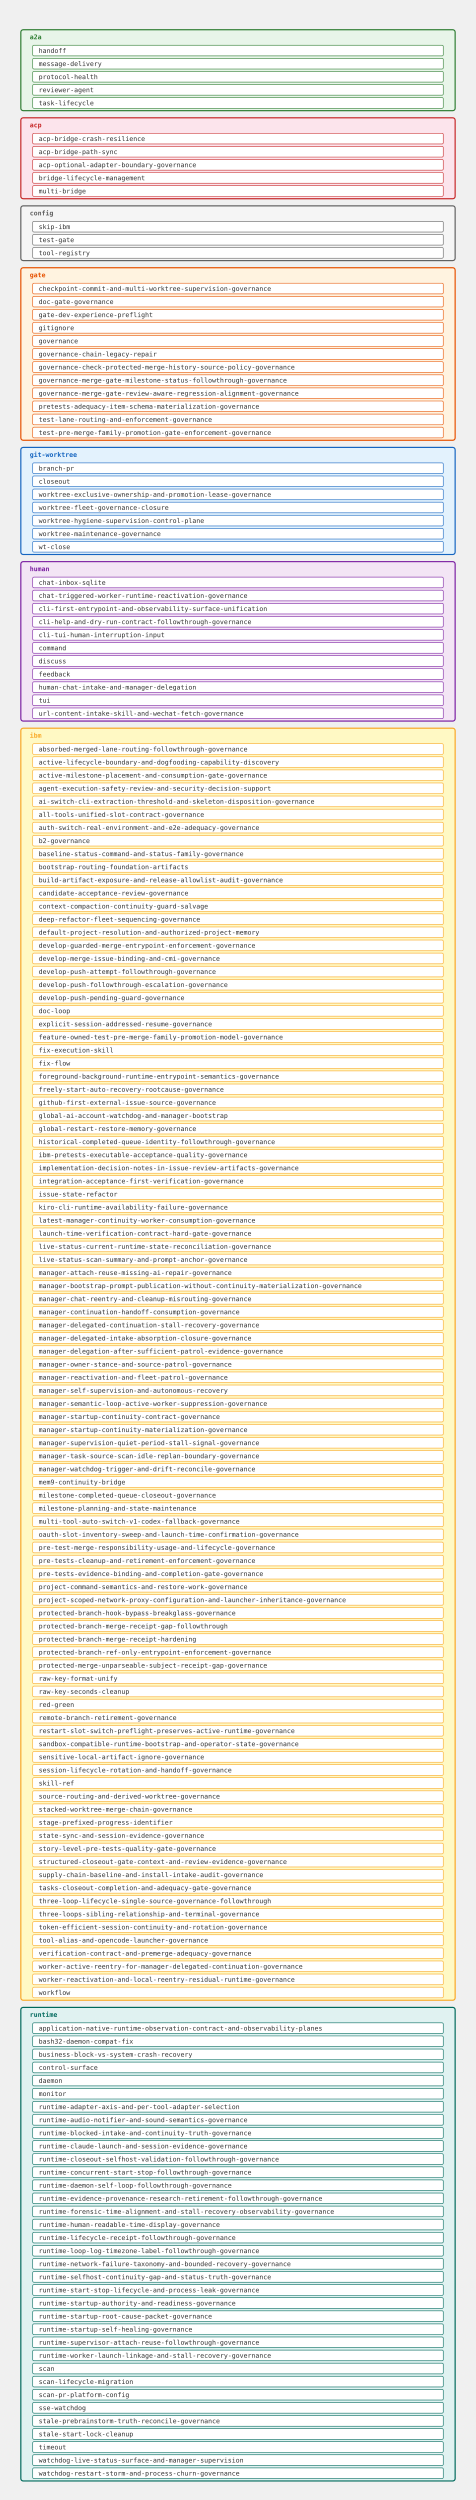
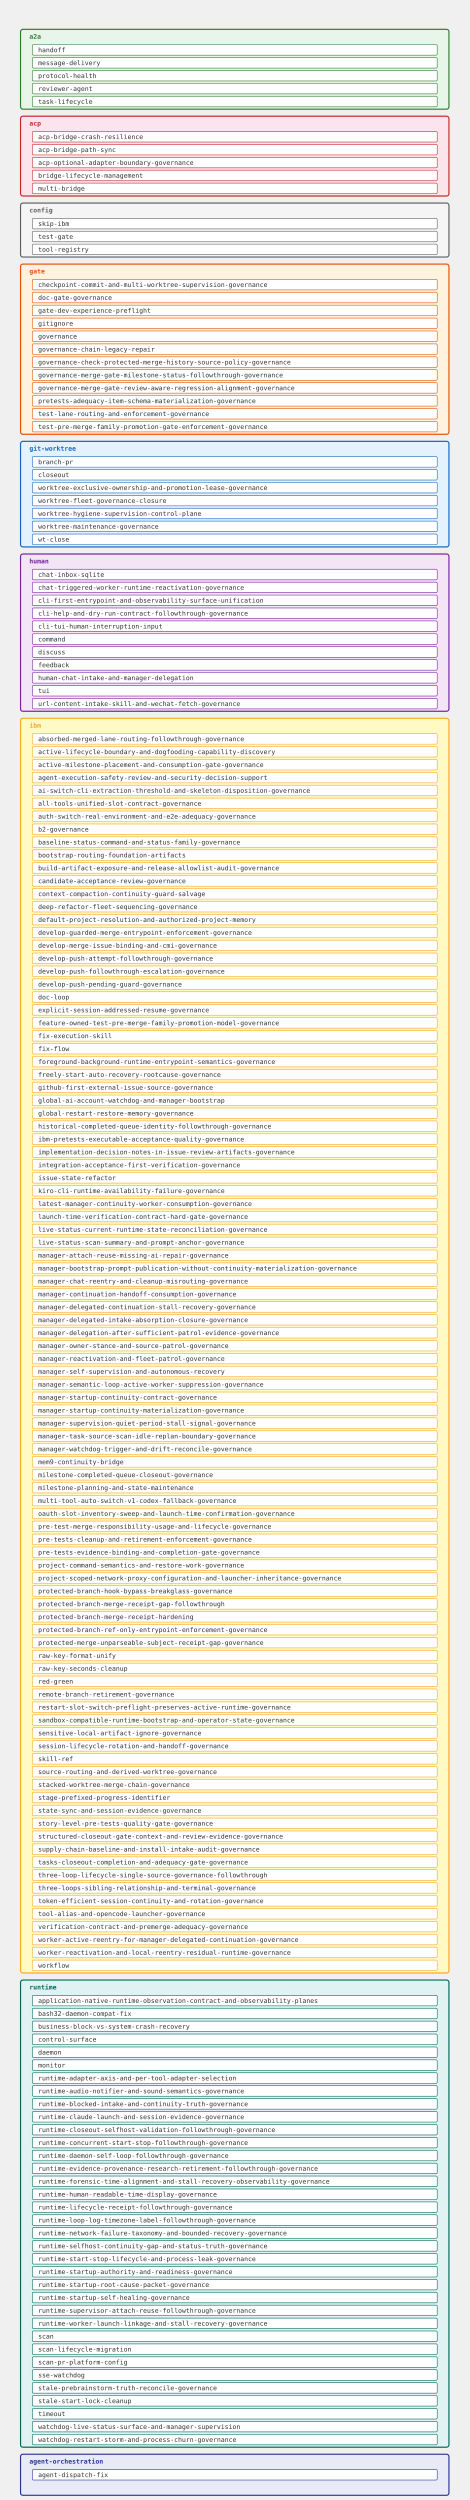
- <svg xmlns="http://www.w3.org/2000/svg" viewBox="0 0 800 4202" width="800">
+ <svg xmlns="http://www.w3.org/2000/svg" viewBox="0 0 800 4260" width="800">
  <style>text { font-family: monospace; font-size: 11px; }</style>
  <rect id="epic-a2a" x="35" y="50" width="730" height="136" fill="#e8f5e9" stroke="#2e7d32" stroke-width="2" rx="4" />
  <text x="50" y="66" font-size="14" font-weight="bold" fill="#2e7d32">a2a</text>
  <rect id="story-handoff" x="55" y="76" width="690" height="18" fill="#fff" stroke="#2e7d32" stroke-width="1" rx="2" />
  <text x="65" y="89" fill="#333">handoff</text>
  <rect id="story-message-delivery" x="55" y="98" width="690" height="18" fill="#fff" stroke="#2e7d32" stroke-width="1" rx="2" />
  <text x="65" y="111" fill="#333">message-delivery</text>
  <rect id="story-protocol-health" x="55" y="120" width="690" height="18" fill="#fff" stroke="#2e7d32" stroke-width="1" rx="2" />
  <text x="65" y="133" fill="#333">protocol-health</text>
  <rect id="story-reviewer-agent" x="55" y="142" width="690" height="18" fill="#fff" stroke="#2e7d32" stroke-width="1" rx="2" />
  <text x="65" y="155" fill="#333">reviewer-agent</text>
  <rect id="story-task-lifecycle" x="55" y="164" width="690" height="18" fill="#fff" stroke="#2e7d32" stroke-width="1" rx="2" />
  <text x="65" y="177" fill="#333">task-lifecycle</text>
  <rect id="epic-acp" x="35" y="198" width="730" height="136" fill="#fce4ec" stroke="#c62828" stroke-width="2" rx="4" />
  <text x="50" y="214" font-size="14" font-weight="bold" fill="#c62828">acp</text>
  <rect id="story-acp-bridge-crash-resilience" x="55" y="224" width="690" height="18" fill="#fff" stroke="#c62828" stroke-width="1" rx="2" />
  <text x="65" y="237" fill="#333">acp-bridge-crash-resilience</text>
  <rect id="story-acp-bridge-path-sync" x="55" y="246" width="690" height="18" fill="#fff" stroke="#c62828" stroke-width="1" rx="2" />
  <text x="65" y="259" fill="#333">acp-bridge-path-sync</text>
  <rect id="story-acp-optional-adapter-boundary-governance" x="55" y="268" width="690" height="18" fill="#fff" stroke="#c62828" stroke-width="1" rx="2" />
  <text x="65" y="281" fill="#333">acp-optional-adapter-boundary-governance</text>
  <rect id="story-bridge-lifecycle-management" x="55" y="290" width="690" height="18" fill="#fff" stroke="#c62828" stroke-width="1" rx="2" />
  <text x="65" y="303" fill="#333">bridge-lifecycle-management</text>
  <rect id="story-multi-bridge" x="55" y="312" width="690" height="18" fill="#fff" stroke="#c62828" stroke-width="1" rx="2" />
  <text x="65" y="325" fill="#333">multi-bridge</text>
  <rect id="epic-config" x="35" y="346" width="730" height="92" fill="#f5f5f5" stroke="#616161" stroke-width="2" rx="4" />
  <text x="50" y="362" font-size="14" font-weight="bold" fill="#616161">config</text>
  <rect id="story-skip-ibm" x="55" y="372" width="690" height="18" fill="#fff" stroke="#616161" stroke-width="1" rx="2" />
  <text x="65" y="385" fill="#333">skip-ibm</text>
  <rect id="story-test-gate" x="55" y="394" width="690" height="18" fill="#fff" stroke="#616161" stroke-width="1" rx="2" />
  <text x="65" y="407" fill="#333">test-gate</text>
  <rect id="story-tool-registry" x="55" y="416" width="690" height="18" fill="#fff" stroke="#616161" stroke-width="1" rx="2" />
  <text x="65" y="429" fill="#333">tool-registry</text>
  <rect id="epic-gate" x="35" y="450" width="730" height="290" fill="#fff3e0" stroke="#e65100" stroke-width="2" rx="4" />
  <text x="50" y="466" font-size="14" font-weight="bold" fill="#e65100">gate</text>
  <rect id="story-checkpoint-commit-and-multi-worktree-supervision-governance" x="55" y="476" width="690" height="18" fill="#fff" stroke="#e65100" stroke-width="1" rx="2" />
  <text x="65" y="489" fill="#333">checkpoint-commit-and-multi-worktree-supervision-governance</text>
  <rect id="story-doc-gate-governance" x="55" y="498" width="690" height="18" fill="#fff" stroke="#e65100" stroke-width="1" rx="2" />
  <text x="65" y="511" fill="#333">doc-gate-governance</text>
  <rect id="story-gate-dev-experience-preflight" x="55" y="520" width="690" height="18" fill="#fff" stroke="#e65100" stroke-width="1" rx="2" />
  <text x="65" y="533" fill="#333">gate-dev-experience-preflight</text>
  <rect id="story-gitignore" x="55" y="542" width="690" height="18" fill="#fff" stroke="#e65100" stroke-width="1" rx="2" />
  <text x="65" y="555" fill="#333">gitignore</text>
  <rect id="story-governance" x="55" y="564" width="690" height="18" fill="#fff" stroke="#e65100" stroke-width="1" rx="2" />
  <text x="65" y="577" fill="#333">governance</text>
  <rect id="story-governance-chain-legacy-repair" x="55" y="586" width="690" height="18" fill="#fff" stroke="#e65100" stroke-width="1" rx="2" />
  <text x="65" y="599" fill="#333">governance-chain-legacy-repair</text>
  <rect id="story-governance-check-protected-merge-history-source-policy-governance" x="55" y="608" width="690" height="18" fill="#fff" stroke="#e65100" stroke-width="1" rx="2" />
  <text x="65" y="621" fill="#333">governance-check-protected-merge-history-source-policy-governance</text>
  <rect id="story-governance-merge-gate-milestone-status-followthrough-governance" x="55" y="630" width="690" height="18" fill="#fff" stroke="#e65100" stroke-width="1" rx="2" />
  <text x="65" y="643" fill="#333">governance-merge-gate-milestone-status-followthrough-governance</text>
  <rect id="story-governance-merge-gate-review-aware-regression-alignment-governance" x="55" y="652" width="690" height="18" fill="#fff" stroke="#e65100" stroke-width="1" rx="2" />
  <text x="65" y="665" fill="#333">governance-merge-gate-review-aware-regression-alignment-governance</text>
  <rect id="story-pretests-adequacy-item-schema-materialization-governance" x="55" y="674" width="690" height="18" fill="#fff" stroke="#e65100" stroke-width="1" rx="2" />
  <text x="65" y="687" fill="#333">pretests-adequacy-item-schema-materialization-governance</text>
  <rect id="story-test-lane-routing-and-enforcement-governance" x="55" y="696" width="690" height="18" fill="#fff" stroke="#e65100" stroke-width="1" rx="2" />
  <text x="65" y="709" fill="#333">test-lane-routing-and-enforcement-governance</text>
  <rect id="story-test-pre-merge-family-promotion-gate-enforcement-governance" x="55" y="718" width="690" height="18" fill="#fff" stroke="#e65100" stroke-width="1" rx="2" />
  <text x="65" y="731" fill="#333">test-pre-merge-family-promotion-gate-enforcement-governance</text>
  <rect id="epic-git-worktree" x="35" y="752" width="730" height="180" fill="#e3f2fd" stroke="#1565c0" stroke-width="2" rx="4" />
  <text x="50" y="768" font-size="14" font-weight="bold" fill="#1565c0">git-worktree</text>
  <rect id="story-branch-pr" x="55" y="778" width="690" height="18" fill="#fff" stroke="#1565c0" stroke-width="1" rx="2" />
  <text x="65" y="791" fill="#333">branch-pr</text>
  <rect id="story-closeout" x="55" y="800" width="690" height="18" fill="#fff" stroke="#1565c0" stroke-width="1" rx="2" />
  <text x="65" y="813" fill="#333">closeout</text>
  <rect id="story-worktree-exclusive-ownership-and-promotion-lease-governance" x="55" y="822" width="690" height="18" fill="#fff" stroke="#1565c0" stroke-width="1" rx="2" />
  <text x="65" y="835" fill="#333">worktree-exclusive-ownership-and-promotion-lease-governance</text>
  <rect id="story-worktree-fleet-governance-closure" x="55" y="844" width="690" height="18" fill="#fff" stroke="#1565c0" stroke-width="1" rx="2" />
  <text x="65" y="857" fill="#333">worktree-fleet-governance-closure</text>
  <rect id="story-worktree-hygiene-supervision-control-plane" x="55" y="866" width="690" height="18" fill="#fff" stroke="#1565c0" stroke-width="1" rx="2" />
  <text x="65" y="879" fill="#333">worktree-hygiene-supervision-control-plane</text>
  <rect id="story-worktree-maintenance-governance" x="55" y="888" width="690" height="18" fill="#fff" stroke="#1565c0" stroke-width="1" rx="2" />
  <text x="65" y="901" fill="#333">worktree-maintenance-governance</text>
  <rect id="story-wt-close" x="55" y="910" width="690" height="18" fill="#fff" stroke="#1565c0" stroke-width="1" rx="2" />
  <text x="65" y="923" fill="#333">wt-close</text>
  <rect id="epic-human" x="35" y="944" width="730" height="268" fill="#f3e5f5" stroke="#7b1fa2" stroke-width="2" rx="4" />
  <text x="50" y="960" font-size="14" font-weight="bold" fill="#7b1fa2">human</text>
  <rect id="story-chat-inbox-sqlite" x="55" y="970" width="690" height="18" fill="#fff" stroke="#7b1fa2" stroke-width="1" rx="2" />
  <text x="65" y="983" fill="#333">chat-inbox-sqlite</text>
  <rect id="story-chat-triggered-worker-runtime-reactivation-governance" x="55" y="992" width="690" height="18" fill="#fff" stroke="#7b1fa2" stroke-width="1" rx="2" />
  <text x="65" y="1005" fill="#333">chat-triggered-worker-runtime-reactivation-governance</text>
  <rect id="story-cli-first-entrypoint-and-observability-surface-unification" x="55" y="1014" width="690" height="18" fill="#fff" stroke="#7b1fa2" stroke-width="1" rx="2" />
  <text x="65" y="1027" fill="#333">cli-first-entrypoint-and-observability-surface-unification</text>
  <rect id="story-cli-help-and-dry-run-contract-followthrough-governance" x="55" y="1036" width="690" height="18" fill="#fff" stroke="#7b1fa2" stroke-width="1" rx="2" />
  <text x="65" y="1049" fill="#333">cli-help-and-dry-run-contract-followthrough-governance</text>
  <rect id="story-cli-tui-human-interruption-input" x="55" y="1058" width="690" height="18" fill="#fff" stroke="#7b1fa2" stroke-width="1" rx="2" />
  <text x="65" y="1071" fill="#333">cli-tui-human-interruption-input</text>
  <rect id="story-command" x="55" y="1080" width="690" height="18" fill="#fff" stroke="#7b1fa2" stroke-width="1" rx="2" />
  <text x="65" y="1093" fill="#333">command</text>
  <rect id="story-discuss" x="55" y="1102" width="690" height="18" fill="#fff" stroke="#7b1fa2" stroke-width="1" rx="2" />
  <text x="65" y="1115" fill="#333">discuss</text>
  <rect id="story-feedback" x="55" y="1124" width="690" height="18" fill="#fff" stroke="#7b1fa2" stroke-width="1" rx="2" />
  <text x="65" y="1137" fill="#333">feedback</text>
  <rect id="story-human-chat-intake-and-manager-delegation" x="55" y="1146" width="690" height="18" fill="#fff" stroke="#7b1fa2" stroke-width="1" rx="2" />
  <text x="65" y="1159" fill="#333">human-chat-intake-and-manager-delegation</text>
  <rect id="story-tui" x="55" y="1168" width="690" height="18" fill="#fff" stroke="#7b1fa2" stroke-width="1" rx="2" />
  <text x="65" y="1181" fill="#333">tui</text>
  <rect id="story-url-content-intake-skill-and-wechat-fetch-governance" x="55" y="1190" width="690" height="18" fill="#fff" stroke="#7b1fa2" stroke-width="1" rx="2" />
  <text x="65" y="1203" fill="#333">url-content-intake-skill-and-wechat-fetch-governance</text>
  <rect id="epic-ibm" x="35" y="1224" width="730" height="2138" fill="#fff9c4" stroke="#f9a825" stroke-width="2" rx="4" />
  <text x="50" y="1240" font-size="14" font-weight="bold" fill="#f9a825">ibm</text>
  <rect id="story-absorbed-merged-lane-routing-followthrough-governance" x="55" y="1250" width="690" height="18" fill="#fff" stroke="#f9a825" stroke-width="1" rx="2" />
  <text x="65" y="1263" fill="#333">absorbed-merged-lane-routing-followthrough-governance</text>
  <rect id="story-active-lifecycle-boundary-and-dogfooding-capability-discovery" x="55" y="1272" width="690" height="18" fill="#fff" stroke="#f9a825" stroke-width="1" rx="2" />
  <text x="65" y="1285" fill="#333">active-lifecycle-boundary-and-dogfooding-capability-discovery</text>
  <rect id="story-active-milestone-placement-and-consumption-gate-governance" x="55" y="1294" width="690" height="18" fill="#fff" stroke="#f9a825" stroke-width="1" rx="2" />
  <text x="65" y="1307" fill="#333">active-milestone-placement-and-consumption-gate-governance</text>
  <rect id="story-agent-execution-safety-review-and-security-decision-support" x="55" y="1316" width="690" height="18" fill="#fff" stroke="#f9a825" stroke-width="1" rx="2" />
  <text x="65" y="1329" fill="#333">agent-execution-safety-review-and-security-decision-support</text>
  <rect id="story-ai-switch-cli-extraction-threshold-and-skeleton-disposition-governance" x="55" y="1338" width="690" height="18" fill="#fff" stroke="#f9a825" stroke-width="1" rx="2" />
  <text x="65" y="1351" fill="#333">ai-switch-cli-extraction-threshold-and-skeleton-disposition-governance</text>
  <rect id="story-all-tools-unified-slot-contract-governance" x="55" y="1360" width="690" height="18" fill="#fff" stroke="#f9a825" stroke-width="1" rx="2" />
  <text x="65" y="1373" fill="#333">all-tools-unified-slot-contract-governance</text>
  <rect id="story-auth-switch-real-environment-and-e2e-adequacy-governance" x="55" y="1382" width="690" height="18" fill="#fff" stroke="#f9a825" stroke-width="1" rx="2" />
  <text x="65" y="1395" fill="#333">auth-switch-real-environment-and-e2e-adequacy-governance</text>
  <rect id="story-b2-governance" x="55" y="1404" width="690" height="18" fill="#fff" stroke="#f9a825" stroke-width="1" rx="2" />
  <text x="65" y="1417" fill="#333">b2-governance</text>
  <rect id="story-baseline-status-command-and-status-family-governance" x="55" y="1426" width="690" height="18" fill="#fff" stroke="#f9a825" stroke-width="1" rx="2" />
  <text x="65" y="1439" fill="#333">baseline-status-command-and-status-family-governance</text>
  <rect id="story-bootstrap-routing-foundation-artifacts" x="55" y="1448" width="690" height="18" fill="#fff" stroke="#f9a825" stroke-width="1" rx="2" />
  <text x="65" y="1461" fill="#333">bootstrap-routing-foundation-artifacts</text>
  <rect id="story-build-artifact-exposure-and-release-allowlist-audit-governance" x="55" y="1470" width="690" height="18" fill="#fff" stroke="#f9a825" stroke-width="1" rx="2" />
  <text x="65" y="1483" fill="#333">build-artifact-exposure-and-release-allowlist-audit-governance</text>
  <rect id="story-candidate-acceptance-review-governance" x="55" y="1492" width="690" height="18" fill="#fff" stroke="#f9a825" stroke-width="1" rx="2" />
  <text x="65" y="1505" fill="#333">candidate-acceptance-review-governance</text>
  <rect id="story-context-compaction-continuity-guard-salvage" x="55" y="1514" width="690" height="18" fill="#fff" stroke="#f9a825" stroke-width="1" rx="2" />
  <text x="65" y="1527" fill="#333">context-compaction-continuity-guard-salvage</text>
  <rect id="story-deep-refactor-fleet-sequencing-governance" x="55" y="1536" width="690" height="18" fill="#fff" stroke="#f9a825" stroke-width="1" rx="2" />
  <text x="65" y="1549" fill="#333">deep-refactor-fleet-sequencing-governance</text>
  <rect id="story-default-project-resolution-and-authorized-project-memory" x="55" y="1558" width="690" height="18" fill="#fff" stroke="#f9a825" stroke-width="1" rx="2" />
  <text x="65" y="1571" fill="#333">default-project-resolution-and-authorized-project-memory</text>
  <rect id="story-develop-guarded-merge-entrypoint-enforcement-governance" x="55" y="1580" width="690" height="18" fill="#fff" stroke="#f9a825" stroke-width="1" rx="2" />
  <text x="65" y="1593" fill="#333">develop-guarded-merge-entrypoint-enforcement-governance</text>
  <rect id="story-develop-merge-issue-binding-and-cmi-governance" x="55" y="1602" width="690" height="18" fill="#fff" stroke="#f9a825" stroke-width="1" rx="2" />
  <text x="65" y="1615" fill="#333">develop-merge-issue-binding-and-cmi-governance</text>
  <rect id="story-develop-push-attempt-followthrough-governance" x="55" y="1624" width="690" height="18" fill="#fff" stroke="#f9a825" stroke-width="1" rx="2" />
  <text x="65" y="1637" fill="#333">develop-push-attempt-followthrough-governance</text>
  <rect id="story-develop-push-followthrough-escalation-governance" x="55" y="1646" width="690" height="18" fill="#fff" stroke="#f9a825" stroke-width="1" rx="2" />
  <text x="65" y="1659" fill="#333">develop-push-followthrough-escalation-governance</text>
  <rect id="story-develop-push-pending-guard-governance" x="55" y="1668" width="690" height="18" fill="#fff" stroke="#f9a825" stroke-width="1" rx="2" />
  <text x="65" y="1681" fill="#333">develop-push-pending-guard-governance</text>
  <rect id="story-doc-loop" x="55" y="1690" width="690" height="18" fill="#fff" stroke="#f9a825" stroke-width="1" rx="2" />
  <text x="65" y="1703" fill="#333">doc-loop</text>
  <rect id="story-explicit-session-addressed-resume-governance" x="55" y="1712" width="690" height="18" fill="#fff" stroke="#f9a825" stroke-width="1" rx="2" />
  <text x="65" y="1725" fill="#333">explicit-session-addressed-resume-governance</text>
  <rect id="story-feature-owned-test-pre-merge-family-promotion-model-governance" x="55" y="1734" width="690" height="18" fill="#fff" stroke="#f9a825" stroke-width="1" rx="2" />
  <text x="65" y="1747" fill="#333">feature-owned-test-pre-merge-family-promotion-model-governance</text>
  <rect id="story-fix-execution-skill" x="55" y="1756" width="690" height="18" fill="#fff" stroke="#f9a825" stroke-width="1" rx="2" />
  <text x="65" y="1769" fill="#333">fix-execution-skill</text>
  <rect id="story-fix-flow" x="55" y="1778" width="690" height="18" fill="#fff" stroke="#f9a825" stroke-width="1" rx="2" />
  <text x="65" y="1791" fill="#333">fix-flow</text>
  <rect id="story-foreground-background-runtime-entrypoint-semantics-governance" x="55" y="1800" width="690" height="18" fill="#fff" stroke="#f9a825" stroke-width="1" rx="2" />
  <text x="65" y="1813" fill="#333">foreground-background-runtime-entrypoint-semantics-governance</text>
  <rect id="story-freely-start-auto-recovery-rootcause-governance" x="55" y="1822" width="690" height="18" fill="#fff" stroke="#f9a825" stroke-width="1" rx="2" />
  <text x="65" y="1835" fill="#333">freely-start-auto-recovery-rootcause-governance</text>
  <rect id="story-github-first-external-issue-source-governance" x="55" y="1844" width="690" height="18" fill="#fff" stroke="#f9a825" stroke-width="1" rx="2" />
  <text x="65" y="1857" fill="#333">github-first-external-issue-source-governance</text>
  <rect id="story-global-ai-account-watchdog-and-manager-bootstrap" x="55" y="1866" width="690" height="18" fill="#fff" stroke="#f9a825" stroke-width="1" rx="2" />
  <text x="65" y="1879" fill="#333">global-ai-account-watchdog-and-manager-bootstrap</text>
  <rect id="story-global-restart-restore-memory-governance" x="55" y="1888" width="690" height="18" fill="#fff" stroke="#f9a825" stroke-width="1" rx="2" />
  <text x="65" y="1901" fill="#333">global-restart-restore-memory-governance</text>
  <rect id="story-historical-completed-queue-identity-followthrough-governance" x="55" y="1910" width="690" height="18" fill="#fff" stroke="#f9a825" stroke-width="1" rx="2" />
  <text x="65" y="1923" fill="#333">historical-completed-queue-identity-followthrough-governance</text>
  <rect id="story-ibm-pretests-executable-acceptance-quality-governance" x="55" y="1932" width="690" height="18" fill="#fff" stroke="#f9a825" stroke-width="1" rx="2" />
  <text x="65" y="1945" fill="#333">ibm-pretests-executable-acceptance-quality-governance</text>
  <rect id="story-implementation-decision-notes-in-issue-review-artifacts-governance" x="55" y="1954" width="690" height="18" fill="#fff" stroke="#f9a825" stroke-width="1" rx="2" />
  <text x="65" y="1967" fill="#333">implementation-decision-notes-in-issue-review-artifacts-governance</text>
  <rect id="story-integration-acceptance-first-verification-governance" x="55" y="1976" width="690" height="18" fill="#fff" stroke="#f9a825" stroke-width="1" rx="2" />
  <text x="65" y="1989" fill="#333">integration-acceptance-first-verification-governance</text>
  <rect id="story-issue-state-refactor" x="55" y="1998" width="690" height="18" fill="#fff" stroke="#f9a825" stroke-width="1" rx="2" />
  <text x="65" y="2011" fill="#333">issue-state-refactor</text>
  <rect id="story-kiro-cli-runtime-availability-failure-governance" x="55" y="2020" width="690" height="18" fill="#fff" stroke="#f9a825" stroke-width="1" rx="2" />
  <text x="65" y="2033" fill="#333">kiro-cli-runtime-availability-failure-governance</text>
  <rect id="story-latest-manager-continuity-worker-consumption-governance" x="55" y="2042" width="690" height="18" fill="#fff" stroke="#f9a825" stroke-width="1" rx="2" />
  <text x="65" y="2055" fill="#333">latest-manager-continuity-worker-consumption-governance</text>
  <rect id="story-launch-time-verification-contract-hard-gate-governance" x="55" y="2064" width="690" height="18" fill="#fff" stroke="#f9a825" stroke-width="1" rx="2" />
  <text x="65" y="2077" fill="#333">launch-time-verification-contract-hard-gate-governance</text>
  <rect id="story-live-status-current-runtime-state-reconciliation-governance" x="55" y="2086" width="690" height="18" fill="#fff" stroke="#f9a825" stroke-width="1" rx="2" />
  <text x="65" y="2099" fill="#333">live-status-current-runtime-state-reconciliation-governance</text>
  <rect id="story-live-status-scan-summary-and-prompt-anchor-governance" x="55" y="2108" width="690" height="18" fill="#fff" stroke="#f9a825" stroke-width="1" rx="2" />
  <text x="65" y="2121" fill="#333">live-status-scan-summary-and-prompt-anchor-governance</text>
  <rect id="story-manager-attach-reuse-missing-ai-repair-governance" x="55" y="2130" width="690" height="18" fill="#fff" stroke="#f9a825" stroke-width="1" rx="2" />
  <text x="65" y="2143" fill="#333">manager-attach-reuse-missing-ai-repair-governance</text>
  <rect id="story-manager-bootstrap-prompt-publication-without-continuity-materialization-governance" x="55" y="2152" width="690" height="18" fill="#fff" stroke="#f9a825" stroke-width="1" rx="2" />
  <text x="65" y="2165" fill="#333">manager-bootstrap-prompt-publication-without-continuity-materialization-governance</text>
  <rect id="story-manager-chat-reentry-and-cleanup-misrouting-governance" x="55" y="2174" width="690" height="18" fill="#fff" stroke="#f9a825" stroke-width="1" rx="2" />
  <text x="65" y="2187" fill="#333">manager-chat-reentry-and-cleanup-misrouting-governance</text>
  <rect id="story-manager-continuation-handoff-consumption-governance" x="55" y="2196" width="690" height="18" fill="#fff" stroke="#f9a825" stroke-width="1" rx="2" />
  <text x="65" y="2209" fill="#333">manager-continuation-handoff-consumption-governance</text>
  <rect id="story-manager-delegated-continuation-stall-recovery-governance" x="55" y="2218" width="690" height="18" fill="#fff" stroke="#f9a825" stroke-width="1" rx="2" />
  <text x="65" y="2231" fill="#333">manager-delegated-continuation-stall-recovery-governance</text>
  <rect id="story-manager-delegated-intake-absorption-closure-governance" x="55" y="2240" width="690" height="18" fill="#fff" stroke="#f9a825" stroke-width="1" rx="2" />
  <text x="65" y="2253" fill="#333">manager-delegated-intake-absorption-closure-governance</text>
  <rect id="story-manager-delegation-after-sufficient-patrol-evidence-governance" x="55" y="2262" width="690" height="18" fill="#fff" stroke="#f9a825" stroke-width="1" rx="2" />
  <text x="65" y="2275" fill="#333">manager-delegation-after-sufficient-patrol-evidence-governance</text>
  <rect id="story-manager-owner-stance-and-source-patrol-governance" x="55" y="2284" width="690" height="18" fill="#fff" stroke="#f9a825" stroke-width="1" rx="2" />
  <text x="65" y="2297" fill="#333">manager-owner-stance-and-source-patrol-governance</text>
  <rect id="story-manager-reactivation-and-fleet-patrol-governance" x="55" y="2306" width="690" height="18" fill="#fff" stroke="#f9a825" stroke-width="1" rx="2" />
  <text x="65" y="2319" fill="#333">manager-reactivation-and-fleet-patrol-governance</text>
  <rect id="story-manager-self-supervision-and-autonomous-recovery" x="55" y="2328" width="690" height="18" fill="#fff" stroke="#f9a825" stroke-width="1" rx="2" />
  <text x="65" y="2341" fill="#333">manager-self-supervision-and-autonomous-recovery</text>
  <rect id="story-manager-semantic-loop-active-worker-suppression-governance" x="55" y="2350" width="690" height="18" fill="#fff" stroke="#f9a825" stroke-width="1" rx="2" />
  <text x="65" y="2363" fill="#333">manager-semantic-loop-active-worker-suppression-governance</text>
  <rect id="story-manager-startup-continuity-contract-governance" x="55" y="2372" width="690" height="18" fill="#fff" stroke="#f9a825" stroke-width="1" rx="2" />
  <text x="65" y="2385" fill="#333">manager-startup-continuity-contract-governance</text>
  <rect id="story-manager-startup-continuity-materialization-governance" x="55" y="2394" width="690" height="18" fill="#fff" stroke="#f9a825" stroke-width="1" rx="2" />
  <text x="65" y="2407" fill="#333">manager-startup-continuity-materialization-governance</text>
  <rect id="story-manager-supervision-quiet-period-stall-signal-governance" x="55" y="2416" width="690" height="18" fill="#fff" stroke="#f9a825" stroke-width="1" rx="2" />
  <text x="65" y="2429" fill="#333">manager-supervision-quiet-period-stall-signal-governance</text>
  <rect id="story-manager-task-source-scan-idle-replan-boundary-governance" x="55" y="2438" width="690" height="18" fill="#fff" stroke="#f9a825" stroke-width="1" rx="2" />
  <text x="65" y="2451" fill="#333">manager-task-source-scan-idle-replan-boundary-governance</text>
  <rect id="story-manager-watchdog-trigger-and-drift-reconcile-governance" x="55" y="2460" width="690" height="18" fill="#fff" stroke="#f9a825" stroke-width="1" rx="2" />
  <text x="65" y="2473" fill="#333">manager-watchdog-trigger-and-drift-reconcile-governance</text>
  <rect id="story-mem9-continuity-bridge" x="55" y="2482" width="690" height="18" fill="#fff" stroke="#f9a825" stroke-width="1" rx="2" />
  <text x="65" y="2495" fill="#333">mem9-continuity-bridge</text>
  <rect id="story-milestone-completed-queue-closeout-governance" x="55" y="2504" width="690" height="18" fill="#fff" stroke="#f9a825" stroke-width="1" rx="2" />
  <text x="65" y="2517" fill="#333">milestone-completed-queue-closeout-governance</text>
  <rect id="story-milestone-planning-and-state-maintenance" x="55" y="2526" width="690" height="18" fill="#fff" stroke="#f9a825" stroke-width="1" rx="2" />
  <text x="65" y="2539" fill="#333">milestone-planning-and-state-maintenance</text>
  <rect id="story-multi-tool-auto-switch-v1-codex-fallback-governance" x="55" y="2548" width="690" height="18" fill="#fff" stroke="#f9a825" stroke-width="1" rx="2" />
  <text x="65" y="2561" fill="#333">multi-tool-auto-switch-v1-codex-fallback-governance</text>
  <rect id="story-oauth-slot-inventory-sweep-and-launch-time-confirmation-governance" x="55" y="2570" width="690" height="18" fill="#fff" stroke="#f9a825" stroke-width="1" rx="2" />
  <text x="65" y="2583" fill="#333">oauth-slot-inventory-sweep-and-launch-time-confirmation-governance</text>
  <rect id="story-pre-test-merge-responsibility-usage-and-lifecycle-governance" x="55" y="2592" width="690" height="18" fill="#fff" stroke="#f9a825" stroke-width="1" rx="2" />
  <text x="65" y="2605" fill="#333">pre-test-merge-responsibility-usage-and-lifecycle-governance</text>
  <rect id="story-pre-tests-cleanup-and-retirement-enforcement-governance" x="55" y="2614" width="690" height="18" fill="#fff" stroke="#f9a825" stroke-width="1" rx="2" />
  <text x="65" y="2627" fill="#333">pre-tests-cleanup-and-retirement-enforcement-governance</text>
  <rect id="story-pre-tests-evidence-binding-and-completion-gate-governance" x="55" y="2636" width="690" height="18" fill="#fff" stroke="#f9a825" stroke-width="1" rx="2" />
  <text x="65" y="2649" fill="#333">pre-tests-evidence-binding-and-completion-gate-governance</text>
  <rect id="story-project-command-semantics-and-restore-work-governance" x="55" y="2658" width="690" height="18" fill="#fff" stroke="#f9a825" stroke-width="1" rx="2" />
  <text x="65" y="2671" fill="#333">project-command-semantics-and-restore-work-governance</text>
  <rect id="story-project-scoped-network-proxy-configuration-and-launcher-inheritance-governance" x="55" y="2680" width="690" height="18" fill="#fff" stroke="#f9a825" stroke-width="1" rx="2" />
  <text x="65" y="2693" fill="#333">project-scoped-network-proxy-configuration-and-launcher-inheritance-governance</text>
  <rect id="story-protected-branch-hook-bypass-breakglass-governance" x="55" y="2702" width="690" height="18" fill="#fff" stroke="#f9a825" stroke-width="1" rx="2" />
  <text x="65" y="2715" fill="#333">protected-branch-hook-bypass-breakglass-governance</text>
  <rect id="story-protected-branch-merge-receipt-gap-followthrough" x="55" y="2724" width="690" height="18" fill="#fff" stroke="#f9a825" stroke-width="1" rx="2" />
  <text x="65" y="2737" fill="#333">protected-branch-merge-receipt-gap-followthrough</text>
  <rect id="story-protected-branch-merge-receipt-hardening" x="55" y="2746" width="690" height="18" fill="#fff" stroke="#f9a825" stroke-width="1" rx="2" />
  <text x="65" y="2759" fill="#333">protected-branch-merge-receipt-hardening</text>
  <rect id="story-protected-branch-ref-only-entrypoint-enforcement-governance" x="55" y="2768" width="690" height="18" fill="#fff" stroke="#f9a825" stroke-width="1" rx="2" />
  <text x="65" y="2781" fill="#333">protected-branch-ref-only-entrypoint-enforcement-governance</text>
  <rect id="story-protected-merge-unparseable-subject-receipt-gap-governance" x="55" y="2790" width="690" height="18" fill="#fff" stroke="#f9a825" stroke-width="1" rx="2" />
  <text x="65" y="2803" fill="#333">protected-merge-unparseable-subject-receipt-gap-governance</text>
  <rect id="story-raw-key-format-unify" x="55" y="2812" width="690" height="18" fill="#fff" stroke="#f9a825" stroke-width="1" rx="2" />
  <text x="65" y="2825" fill="#333">raw-key-format-unify</text>
  <rect id="story-raw-key-seconds-cleanup" x="55" y="2834" width="690" height="18" fill="#fff" stroke="#f9a825" stroke-width="1" rx="2" />
  <text x="65" y="2847" fill="#333">raw-key-seconds-cleanup</text>
  <rect id="story-red-green" x="55" y="2856" width="690" height="18" fill="#fff" stroke="#f9a825" stroke-width="1" rx="2" />
  <text x="65" y="2869" fill="#333">red-green</text>
  <rect id="story-remote-branch-retirement-governance" x="55" y="2878" width="690" height="18" fill="#fff" stroke="#f9a825" stroke-width="1" rx="2" />
  <text x="65" y="2891" fill="#333">remote-branch-retirement-governance</text>
  <rect id="story-restart-slot-switch-preflight-preserves-active-runtime-governance" x="55" y="2900" width="690" height="18" fill="#fff" stroke="#f9a825" stroke-width="1" rx="2" />
  <text x="65" y="2913" fill="#333">restart-slot-switch-preflight-preserves-active-runtime-governance</text>
  <rect id="story-sandbox-compatible-runtime-bootstrap-and-operator-state-governance" x="55" y="2922" width="690" height="18" fill="#fff" stroke="#f9a825" stroke-width="1" rx="2" />
  <text x="65" y="2935" fill="#333">sandbox-compatible-runtime-bootstrap-and-operator-state-governance</text>
  <rect id="story-sensitive-local-artifact-ignore-governance" x="55" y="2944" width="690" height="18" fill="#fff" stroke="#f9a825" stroke-width="1" rx="2" />
  <text x="65" y="2957" fill="#333">sensitive-local-artifact-ignore-governance</text>
  <rect id="story-session-lifecycle-rotation-and-handoff-governance" x="55" y="2966" width="690" height="18" fill="#fff" stroke="#f9a825" stroke-width="1" rx="2" />
  <text x="65" y="2979" fill="#333">session-lifecycle-rotation-and-handoff-governance</text>
  <rect id="story-skill-ref" x="55" y="2988" width="690" height="18" fill="#fff" stroke="#f9a825" stroke-width="1" rx="2" />
  <text x="65" y="3001" fill="#333">skill-ref</text>
  <rect id="story-source-routing-and-derived-worktree-governance" x="55" y="3010" width="690" height="18" fill="#fff" stroke="#f9a825" stroke-width="1" rx="2" />
  <text x="65" y="3023" fill="#333">source-routing-and-derived-worktree-governance</text>
  <rect id="story-stacked-worktree-merge-chain-governance" x="55" y="3032" width="690" height="18" fill="#fff" stroke="#f9a825" stroke-width="1" rx="2" />
  <text x="65" y="3045" fill="#333">stacked-worktree-merge-chain-governance</text>
  <rect id="story-stage-prefixed-progress-identifier" x="55" y="3054" width="690" height="18" fill="#fff" stroke="#f9a825" stroke-width="1" rx="2" />
  <text x="65" y="3067" fill="#333">stage-prefixed-progress-identifier</text>
  <rect id="story-state-sync-and-session-evidence-governance" x="55" y="3076" width="690" height="18" fill="#fff" stroke="#f9a825" stroke-width="1" rx="2" />
  <text x="65" y="3089" fill="#333">state-sync-and-session-evidence-governance</text>
  <rect id="story-story-level-pre-tests-quality-gate-governance" x="55" y="3098" width="690" height="18" fill="#fff" stroke="#f9a825" stroke-width="1" rx="2" />
  <text x="65" y="3111" fill="#333">story-level-pre-tests-quality-gate-governance</text>
  <rect id="story-structured-closeout-gate-context-and-review-evidence-governance" x="55" y="3120" width="690" height="18" fill="#fff" stroke="#f9a825" stroke-width="1" rx="2" />
  <text x="65" y="3133" fill="#333">structured-closeout-gate-context-and-review-evidence-governance</text>
  <rect id="story-supply-chain-baseline-and-install-intake-audit-governance" x="55" y="3142" width="690" height="18" fill="#fff" stroke="#f9a825" stroke-width="1" rx="2" />
  <text x="65" y="3155" fill="#333">supply-chain-baseline-and-install-intake-audit-governance</text>
  <rect id="story-tasks-closeout-completion-and-adequacy-gate-governance" x="55" y="3164" width="690" height="18" fill="#fff" stroke="#f9a825" stroke-width="1" rx="2" />
  <text x="65" y="3177" fill="#333">tasks-closeout-completion-and-adequacy-gate-governance</text>
  <rect id="story-three-loop-lifecycle-single-source-governance-followthrough" x="55" y="3186" width="690" height="18" fill="#fff" stroke="#f9a825" stroke-width="1" rx="2" />
  <text x="65" y="3199" fill="#333">three-loop-lifecycle-single-source-governance-followthrough</text>
  <rect id="story-three-loops-sibling-relationship-and-terminal-governance" x="55" y="3208" width="690" height="18" fill="#fff" stroke="#f9a825" stroke-width="1" rx="2" />
  <text x="65" y="3221" fill="#333">three-loops-sibling-relationship-and-terminal-governance</text>
  <rect id="story-token-efficient-session-continuity-and-rotation-governance" x="55" y="3230" width="690" height="18" fill="#fff" stroke="#f9a825" stroke-width="1" rx="2" />
  <text x="65" y="3243" fill="#333">token-efficient-session-continuity-and-rotation-governance</text>
  <rect id="story-tool-alias-and-opencode-launcher-governance" x="55" y="3252" width="690" height="18" fill="#fff" stroke="#f9a825" stroke-width="1" rx="2" />
  <text x="65" y="3265" fill="#333">tool-alias-and-opencode-launcher-governance</text>
  <rect id="story-verification-contract-and-premerge-adequacy-governance" x="55" y="3274" width="690" height="18" fill="#fff" stroke="#f9a825" stroke-width="1" rx="2" />
  <text x="65" y="3287" fill="#333">verification-contract-and-premerge-adequacy-governance</text>
  <rect id="story-worker-active-reentry-for-manager-delegated-continuation-governance" x="55" y="3296" width="690" height="18" fill="#fff" stroke="#f9a825" stroke-width="1" rx="2" />
  <text x="65" y="3309" fill="#333">worker-active-reentry-for-manager-delegated-continuation-governance</text>
  <rect id="story-worker-reactivation-and-local-reentry-residual-runtime-governance" x="55" y="3318" width="690" height="18" fill="#fff" stroke="#f9a825" stroke-width="1" rx="2" />
  <text x="65" y="3331" fill="#333">worker-reactivation-and-local-reentry-residual-runtime-governance</text>
  <rect id="story-workflow" x="55" y="3340" width="690" height="18" fill="#fff" stroke="#f9a825" stroke-width="1" rx="2" />
  <text x="65" y="3353" fill="#333">workflow</text>
  <rect id="epic-runtime" x="35" y="3374" width="730" height="796" fill="#e0f2f1" stroke="#00695c" stroke-width="2" rx="4" />
  <text x="50" y="3390" font-size="14" font-weight="bold" fill="#00695c">runtime</text>
  <rect id="story-application-native-runtime-observation-contract-and-observability-planes" x="55" y="3400" width="690" height="18" fill="#fff" stroke="#00695c" stroke-width="1" rx="2" />
  <text x="65" y="3413" fill="#333">application-native-runtime-observation-contract-and-observability-planes</text>
  <rect id="story-bash32-daemon-compat-fix" x="55" y="3422" width="690" height="18" fill="#fff" stroke="#00695c" stroke-width="1" rx="2" />
  <text x="65" y="3435" fill="#333">bash32-daemon-compat-fix</text>
  <rect id="story-business-block-vs-system-crash-recovery" x="55" y="3444" width="690" height="18" fill="#fff" stroke="#00695c" stroke-width="1" rx="2" />
  <text x="65" y="3457" fill="#333">business-block-vs-system-crash-recovery</text>
  <rect id="story-control-surface" x="55" y="3466" width="690" height="18" fill="#fff" stroke="#00695c" stroke-width="1" rx="2" />
  <text x="65" y="3479" fill="#333">control-surface</text>
  <rect id="story-daemon" x="55" y="3488" width="690" height="18" fill="#fff" stroke="#00695c" stroke-width="1" rx="2" />
  <text x="65" y="3501" fill="#333">daemon</text>
  <rect id="story-monitor" x="55" y="3510" width="690" height="18" fill="#fff" stroke="#00695c" stroke-width="1" rx="2" />
  <text x="65" y="3523" fill="#333">monitor</text>
  <rect id="story-runtime-adapter-axis-and-per-tool-adapter-selection" x="55" y="3532" width="690" height="18" fill="#fff" stroke="#00695c" stroke-width="1" rx="2" />
  <text x="65" y="3545" fill="#333">runtime-adapter-axis-and-per-tool-adapter-selection</text>
  <rect id="story-runtime-audio-notifier-and-sound-semantics-governance" x="55" y="3554" width="690" height="18" fill="#fff" stroke="#00695c" stroke-width="1" rx="2" />
  <text x="65" y="3567" fill="#333">runtime-audio-notifier-and-sound-semantics-governance</text>
  <rect id="story-runtime-blocked-intake-and-continuity-truth-governance" x="55" y="3576" width="690" height="18" fill="#fff" stroke="#00695c" stroke-width="1" rx="2" />
  <text x="65" y="3589" fill="#333">runtime-blocked-intake-and-continuity-truth-governance</text>
  <rect id="story-runtime-claude-launch-and-session-evidence-governance" x="55" y="3598" width="690" height="18" fill="#fff" stroke="#00695c" stroke-width="1" rx="2" />
  <text x="65" y="3611" fill="#333">runtime-claude-launch-and-session-evidence-governance</text>
  <rect id="story-runtime-closeout-selfhost-validation-followthrough-governance" x="55" y="3620" width="690" height="18" fill="#fff" stroke="#00695c" stroke-width="1" rx="2" />
  <text x="65" y="3633" fill="#333">runtime-closeout-selfhost-validation-followthrough-governance</text>
  <rect id="story-runtime-concurrent-start-stop-followthrough-governance" x="55" y="3642" width="690" height="18" fill="#fff" stroke="#00695c" stroke-width="1" rx="2" />
  <text x="65" y="3655" fill="#333">runtime-concurrent-start-stop-followthrough-governance</text>
  <rect id="story-runtime-daemon-self-loop-followthrough-governance" x="55" y="3664" width="690" height="18" fill="#fff" stroke="#00695c" stroke-width="1" rx="2" />
  <text x="65" y="3677" fill="#333">runtime-daemon-self-loop-followthrough-governance</text>
  <rect id="story-runtime-evidence-provenance-research-retirement-followthrough-governance" x="55" y="3686" width="690" height="18" fill="#fff" stroke="#00695c" stroke-width="1" rx="2" />
  <text x="65" y="3699" fill="#333">runtime-evidence-provenance-research-retirement-followthrough-governance</text>
  <rect id="story-runtime-forensic-time-alignment-and-stall-recovery-observability-governance" x="55" y="3708" width="690" height="18" fill="#fff" stroke="#00695c" stroke-width="1" rx="2" />
  <text x="65" y="3721" fill="#333">runtime-forensic-time-alignment-and-stall-recovery-observability-governance</text>
  <rect id="story-runtime-human-readable-time-display-governance" x="55" y="3730" width="690" height="18" fill="#fff" stroke="#00695c" stroke-width="1" rx="2" />
  <text x="65" y="3743" fill="#333">runtime-human-readable-time-display-governance</text>
  <rect id="story-runtime-lifecycle-receipt-followthrough-governance" x="55" y="3752" width="690" height="18" fill="#fff" stroke="#00695c" stroke-width="1" rx="2" />
  <text x="65" y="3765" fill="#333">runtime-lifecycle-receipt-followthrough-governance</text>
  <rect id="story-runtime-loop-log-timezone-label-followthrough-governance" x="55" y="3774" width="690" height="18" fill="#fff" stroke="#00695c" stroke-width="1" rx="2" />
  <text x="65" y="3787" fill="#333">runtime-loop-log-timezone-label-followthrough-governance</text>
  <rect id="story-runtime-network-failure-taxonomy-and-bounded-recovery-governance" x="55" y="3796" width="690" height="18" fill="#fff" stroke="#00695c" stroke-width="1" rx="2" />
  <text x="65" y="3809" fill="#333">runtime-network-failure-taxonomy-and-bounded-recovery-governance</text>
  <rect id="story-runtime-selfhost-continuity-gap-and-status-truth-governance" x="55" y="3818" width="690" height="18" fill="#fff" stroke="#00695c" stroke-width="1" rx="2" />
  <text x="65" y="3831" fill="#333">runtime-selfhost-continuity-gap-and-status-truth-governance</text>
  <rect id="story-runtime-start-stop-lifecycle-and-process-leak-governance" x="55" y="3840" width="690" height="18" fill="#fff" stroke="#00695c" stroke-width="1" rx="2" />
  <text x="65" y="3853" fill="#333">runtime-start-stop-lifecycle-and-process-leak-governance</text>
  <rect id="story-runtime-startup-authority-and-readiness-governance" x="55" y="3862" width="690" height="18" fill="#fff" stroke="#00695c" stroke-width="1" rx="2" />
  <text x="65" y="3875" fill="#333">runtime-startup-authority-and-readiness-governance</text>
  <rect id="story-runtime-startup-root-cause-packet-governance" x="55" y="3884" width="690" height="18" fill="#fff" stroke="#00695c" stroke-width="1" rx="2" />
  <text x="65" y="3897" fill="#333">runtime-startup-root-cause-packet-governance</text>
  <rect id="story-runtime-startup-self-healing-governance" x="55" y="3906" width="690" height="18" fill="#fff" stroke="#00695c" stroke-width="1" rx="2" />
  <text x="65" y="3919" fill="#333">runtime-startup-self-healing-governance</text>
  <rect id="story-runtime-supervisor-attach-reuse-followthrough-governance" x="55" y="3928" width="690" height="18" fill="#fff" stroke="#00695c" stroke-width="1" rx="2" />
  <text x="65" y="3941" fill="#333">runtime-supervisor-attach-reuse-followthrough-governance</text>
  <rect id="story-runtime-worker-launch-linkage-and-stall-recovery-governance" x="55" y="3950" width="690" height="18" fill="#fff" stroke="#00695c" stroke-width="1" rx="2" />
  <text x="65" y="3963" fill="#333">runtime-worker-launch-linkage-and-stall-recovery-governance</text>
  <rect id="story-scan" x="55" y="3972" width="690" height="18" fill="#fff" stroke="#00695c" stroke-width="1" rx="2" />
  <text x="65" y="3985" fill="#333">scan</text>
  <rect id="story-scan-lifecycle-migration" x="55" y="3994" width="690" height="18" fill="#fff" stroke="#00695c" stroke-width="1" rx="2" />
  <text x="65" y="4007" fill="#333">scan-lifecycle-migration</text>
  <rect id="story-scan-pr-platform-config" x="55" y="4016" width="690" height="18" fill="#fff" stroke="#00695c" stroke-width="1" rx="2" />
  <text x="65" y="4029" fill="#333">scan-pr-platform-config</text>
  <rect id="story-sse-watchdog" x="55" y="4038" width="690" height="18" fill="#fff" stroke="#00695c" stroke-width="1" rx="2" />
  <text x="65" y="4051" fill="#333">sse-watchdog</text>
  <rect id="story-stale-prebrainstorm-truth-reconcile-governance" x="55" y="4060" width="690" height="18" fill="#fff" stroke="#00695c" stroke-width="1" rx="2" />
  <text x="65" y="4073" fill="#333">stale-prebrainstorm-truth-reconcile-governance</text>
  <rect id="story-stale-start-lock-cleanup" x="55" y="4082" width="690" height="18" fill="#fff" stroke="#00695c" stroke-width="1" rx="2" />
  <text x="65" y="4095" fill="#333">stale-start-lock-cleanup</text>
  <rect id="story-timeout" x="55" y="4104" width="690" height="18" fill="#fff" stroke="#00695c" stroke-width="1" rx="2" />
  <text x="65" y="4117" fill="#333">timeout</text>
  <rect id="story-watchdog-live-status-surface-and-manager-supervision" x="55" y="4126" width="690" height="18" fill="#fff" stroke="#00695c" stroke-width="1" rx="2" />
  <text x="65" y="4139" fill="#333">watchdog-live-status-surface-and-manager-supervision</text>
  <rect id="story-watchdog-restart-storm-and-process-churn-governance" x="55" y="4148" width="690" height="18" fill="#fff" stroke="#00695c" stroke-width="1" rx="2" />
  <text x="65" y="4161" fill="#333">watchdog-restart-storm-and-process-churn-governance</text>
+   <rect id="epic-agent-orchestration" x="35" y="4182" width="730" height="70" fill="#e8eaf6" stroke="#283593" stroke-width="2" rx="4" />
+   <text x="50" y="4198" font-size="14" font-weight="bold" fill="#283593">agent-orchestration</text>
+   <rect id="story-agent-dispatch-fix" x="55" y="4208" width="690" height="18" fill="#fff" stroke="#283593" stroke-width="1" rx="2" />
+   <text x="65" y="4221" fill="#333">agent-dispatch-fix</text>
</svg>
